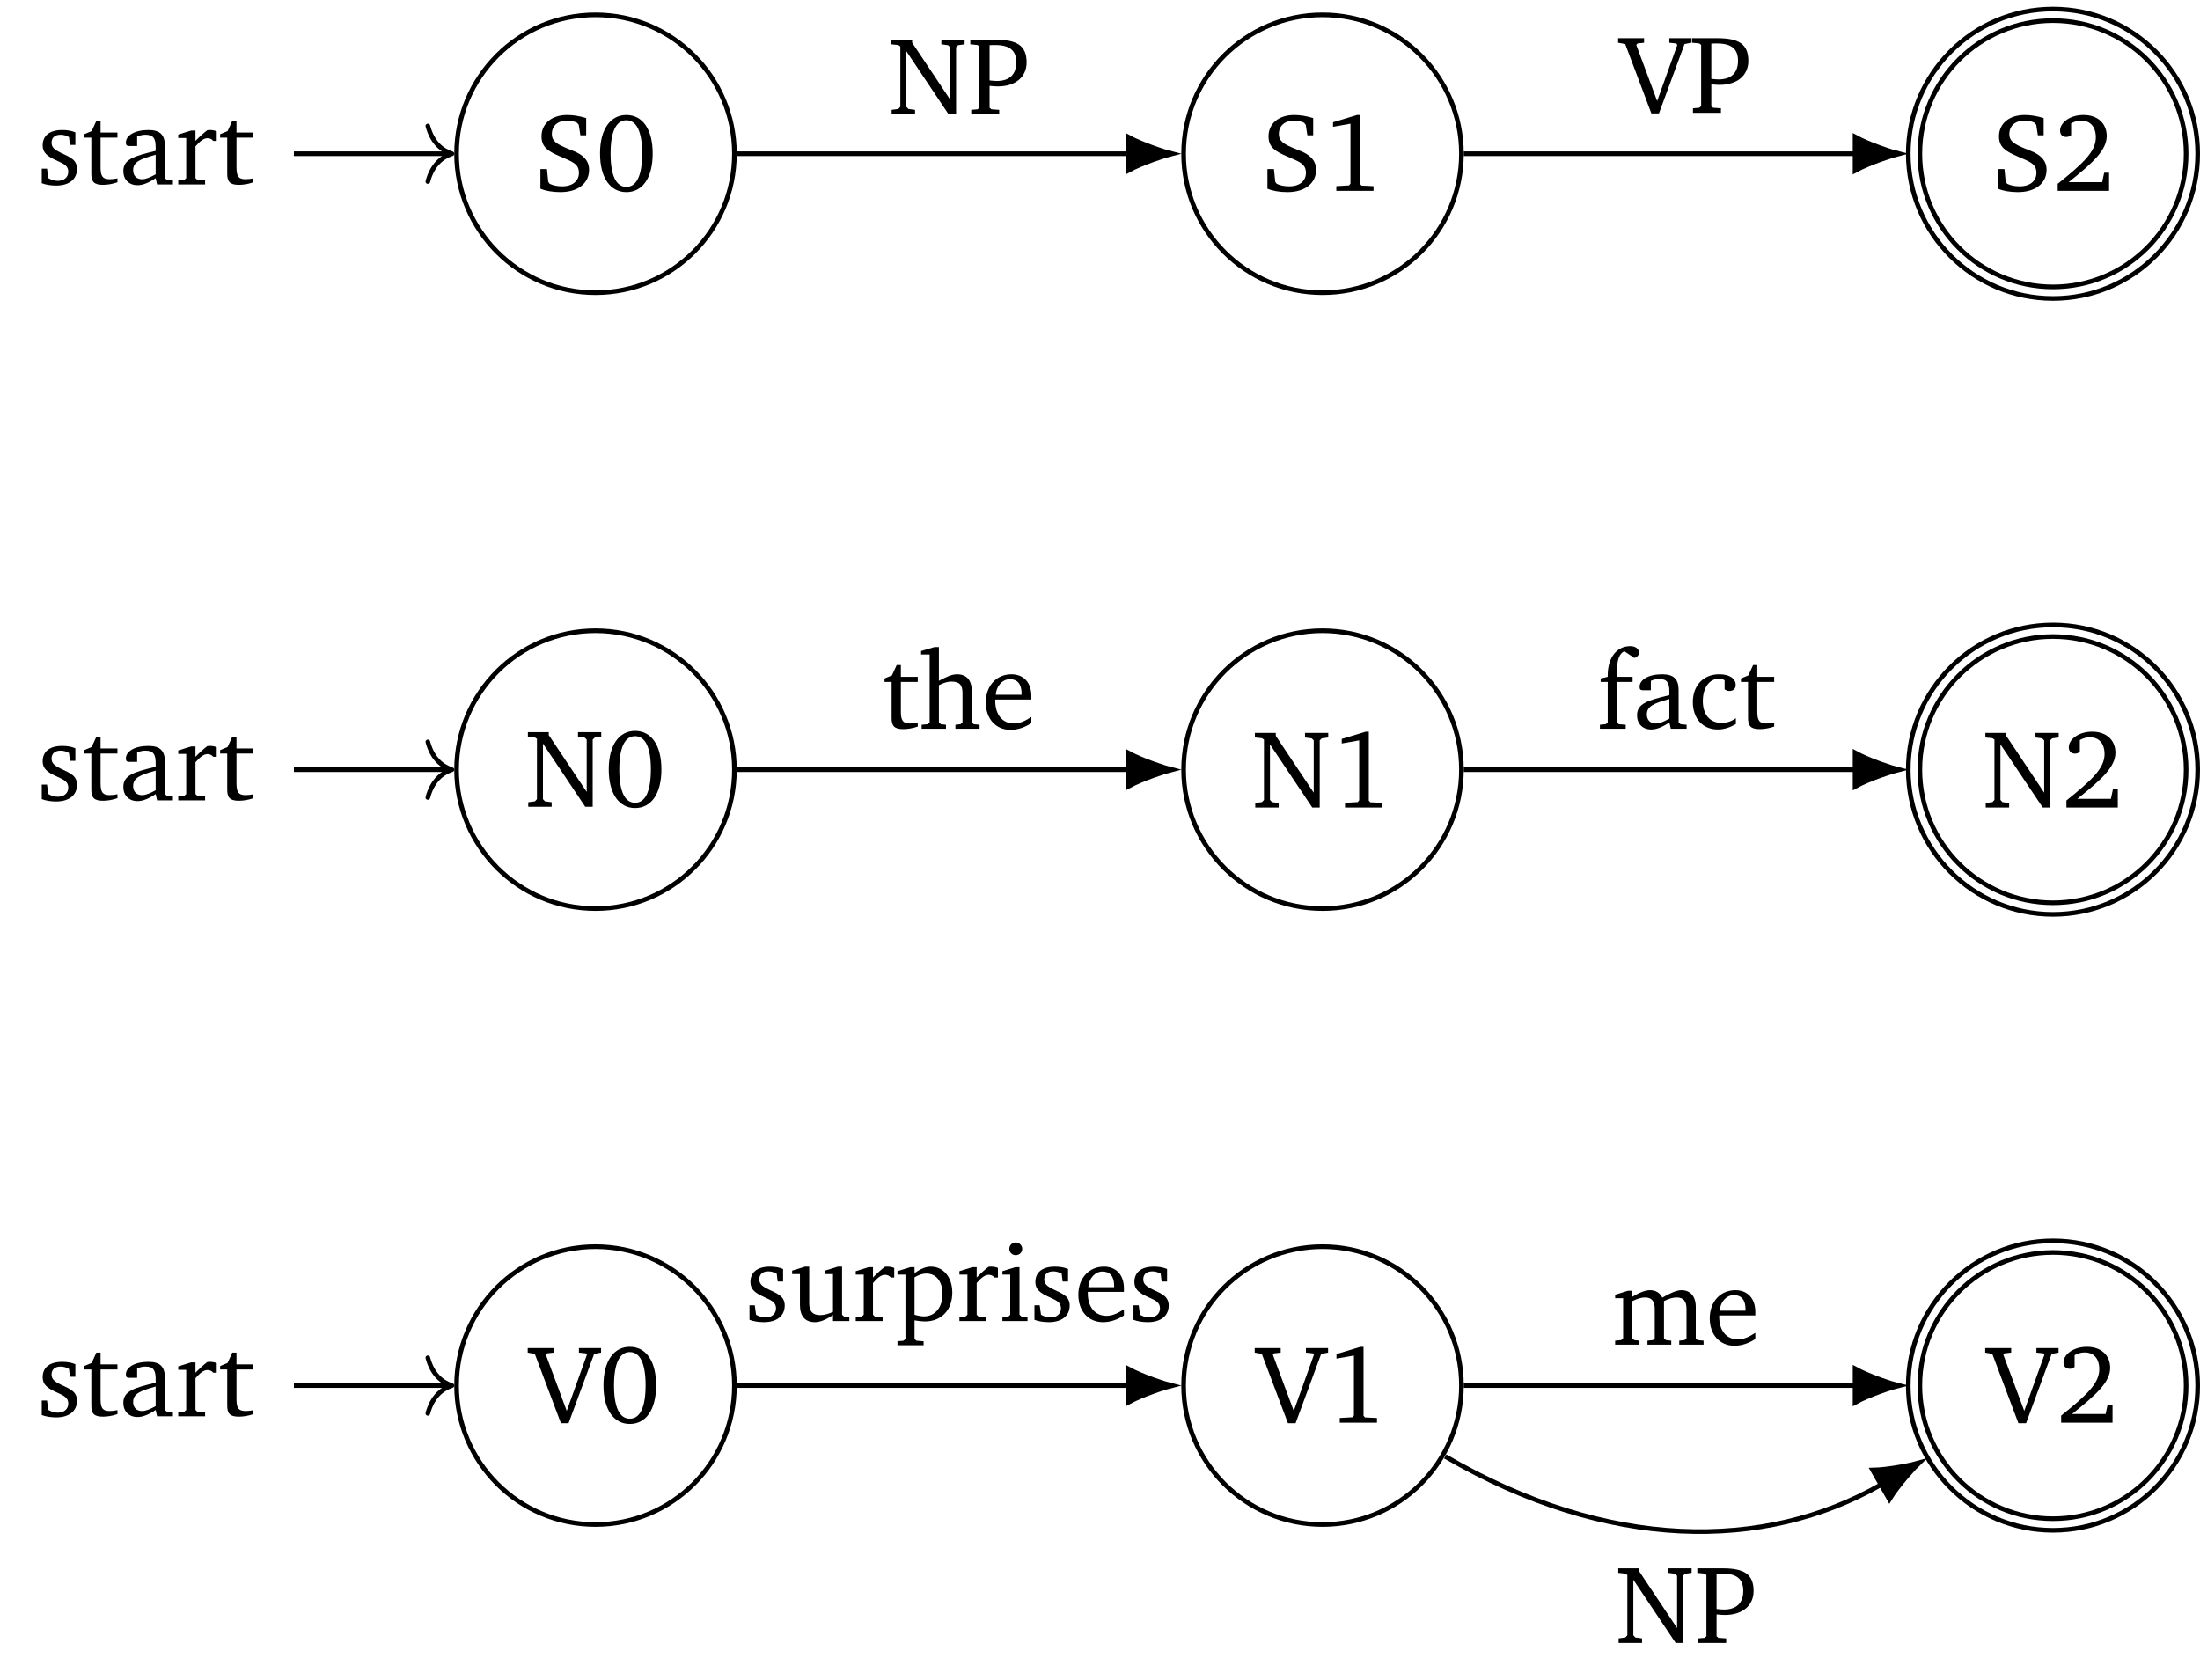
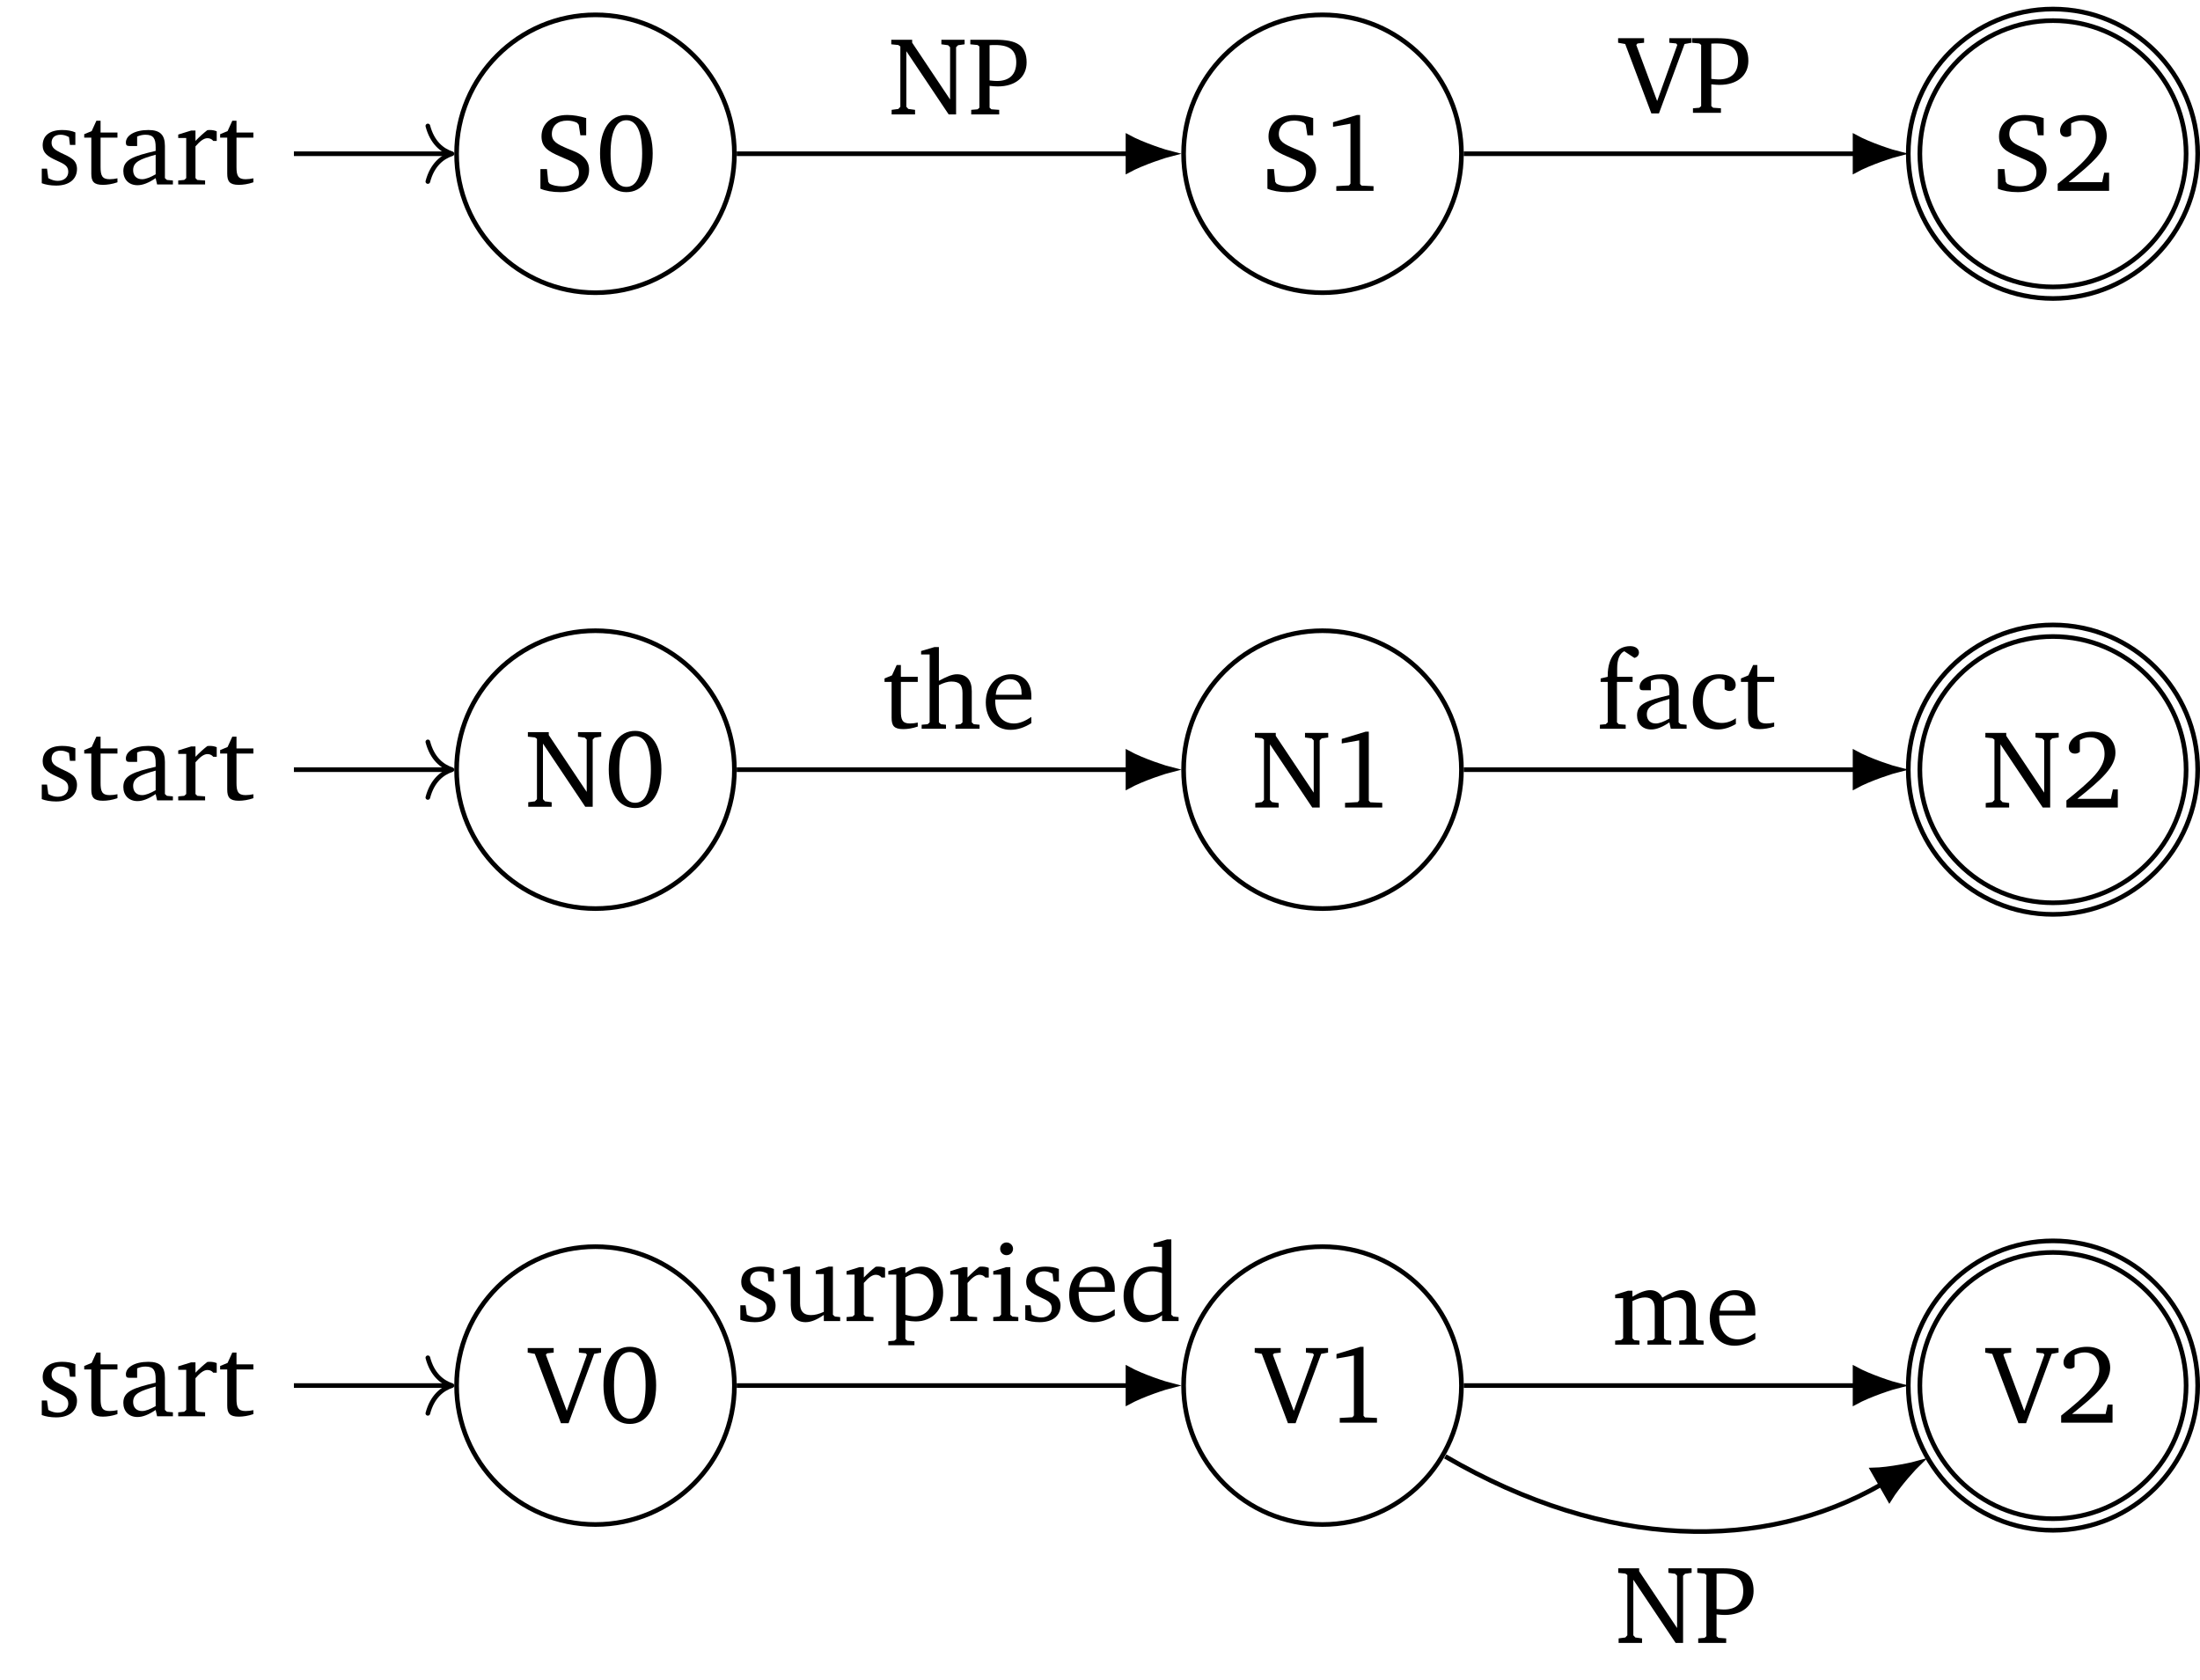
<svg xmlns="http://www.w3.org/2000/svg" xmlns:xlink="http://www.w3.org/1999/xlink" width="378.66pt" height="289.14pt" viewBox="0 0 189.33 144.57" version="1.1">
  <defs>
    <g>
      <symbol overflow="visible" id="glyph0-0">
        <path style="stroke:none;" d="" />
      </symbol>
      <symbol overflow="visible" id="glyph0-1">
        <path style="stroke:none;" d="M 0.578 -0.188 C 1.016 0 1.609 0.109 2.297 0.109 C 3.828 0.109 4.766 -0.672 4.766 -1.812 C 4.766 -2.234 4.625 -2.578 4.344 -2.859 C 3.906 -3.297 3.391 -3.438 2.906 -3.641 C 2.031 -4.016 1.562 -4.25 1.562 -4.891 C 1.562 -5.594 2.062 -6.047 2.875 -6.047 C 3.203 -6.047 3.484 -5.984 3.734 -5.859 L 3.875 -5.688 L 4.016 -4.781 L 4.516 -4.781 L 4.516 -6.266 C 3.953 -6.438 3.406 -6.531 2.891 -6.531 C 1.531 -6.531 0.672 -5.781 0.672 -4.688 C 0.672 -3.766 1.234 -3.406 2.297 -2.953 C 3.344 -2.5 3.891 -2.328 3.891 -1.547 C 3.891 -0.875 3.375 -0.391 2.453 -0.391 C 2.016 -0.391 1.656 -0.469 1.375 -0.609 L 1.25 -0.781 L 1.141 -1.875 L 0.578 -1.875 Z M 0.578 -0.188 " />
      </symbol>
      <symbol overflow="visible" id="glyph0-2">
        <path style="stroke:none;" d="M 2.656 -6.531 C 1.297 -6.531 0.391 -5.328 0.391 -3.219 C 0.391 -1.094 1.297 0.109 2.656 0.109 C 4.031 0.109 4.922 -1.094 4.922 -3.219 C 4.922 -5.328 4.031 -6.531 2.656 -6.531 Z M 2.656 -6.078 C 3.531 -6.078 4.016 -5.109 4.016 -3.219 C 4.016 -1.312 3.531 -0.344 2.656 -0.344 C 1.781 -0.344 1.297 -1.312 1.297 -3.203 C 1.297 -5.109 1.781 -6.078 2.656 -6.078 Z M 2.656 -6.078 " />
      </symbol>
      <symbol overflow="visible" id="glyph0-3">
        <path style="stroke:none;" d="M 3.297 -4.484 C 2.969 -4.625 2.594 -4.688 2.172 -4.688 C 1.078 -4.688 0.484 -4.203 0.484 -3.359 C 0.484 -2.719 0.906 -2.406 1.719 -2.047 C 2.344 -1.766 2.688 -1.594 2.688 -1.094 C 2.688 -0.641 2.344 -0.312 1.781 -0.312 C 1.516 -0.312 1.25 -0.391 0.969 -0.547 L 0.859 -1.359 L 0.406 -1.359 L 0.406 -0.109 C 0.734 0.016 1.156 0.094 1.641 0.094 C 2.766 0.094 3.438 -0.453 3.438 -1.344 C 3.438 -1.703 3.297 -1.984 3.062 -2.172 C 2.75 -2.422 2.391 -2.562 2.062 -2.719 C 1.516 -2.984 1.25 -3.188 1.25 -3.594 C 1.25 -4.031 1.531 -4.281 2.031 -4.281 C 2.266 -4.281 2.5 -4.219 2.75 -4.078 L 2.828 -3.406 L 3.297 -3.406 Z M 3.297 -4.484 " />
      </symbol>
      <symbol overflow="visible" id="glyph0-4">
        <path style="stroke:none;" d="M 0.844 -4.031 L 0.844 -0.938 C 0.844 -0.266 1.047 0.031 1.844 0.031 C 2.203 0.031 2.641 -0.031 3.094 -0.188 L 3.094 -0.531 C 2.875 -0.484 2.656 -0.453 2.422 -0.453 C 1.766 -0.453 1.641 -0.781 1.641 -1.5 L 1.641 -4.031 L 3.094 -4.031 L 3.094 -4.469 L 1.641 -4.469 L 1.641 -5.484 L 1.281 -5.484 L 0.875 -4.594 L 0.234 -4.328 L 0.234 -4.031 Z M 0.844 -4.031 " />
      </symbol>
      <symbol overflow="visible" id="glyph0-5">
        <path style="stroke:none;" d="M 3.188 -0.547 L 3.312 0 L 4.672 0 L 4.672 -0.344 L 4.156 -0.391 L 3.984 -0.547 L 3.984 -3.312 C 3.984 -4.281 3.562 -4.688 2.562 -4.688 C 1.359 -4.688 0.625 -4.203 0.625 -3.609 C 0.625 -3.391 0.703 -3.312 0.922 -3.312 L 1.594 -3.312 L 1.594 -4.125 C 1.844 -4.234 2.078 -4.281 2.312 -4.281 C 3 -4.281 3.188 -3.953 3.188 -3.203 L 3.188 -2.891 C 1.281 -2.438 0.406 -2.156 0.406 -1.156 C 0.406 -0.438 0.875 0.062 1.625 0.062 C 2.078 0.062 2.594 -0.141 3.188 -0.547 Z M 3.188 -0.875 C 2.719 -0.609 2.328 -0.453 2.016 -0.453 C 1.531 -0.453 1.25 -0.766 1.25 -1.234 C 1.25 -1.938 1.844 -2.188 3.188 -2.562 Z M 3.188 -0.875 " />
      </symbol>
      <symbol overflow="visible" id="glyph0-6">
        <path style="stroke:none;" d="M 0.281 0 L 2.594 0 L 2.594 -0.344 L 1.922 -0.391 L 1.766 -0.547 L 1.766 -3.281 C 2.156 -3.734 2.484 -3.984 2.797 -3.984 C 3 -3.984 3.172 -3.906 3.297 -3.75 L 3.594 -3.75 L 3.594 -4.578 C 3.391 -4.656 3.219 -4.688 3.016 -4.688 C 2.938 -4.688 2.859 -4.688 2.781 -4.672 C 2.438 -4.406 2.094 -4.094 1.766 -3.75 L 1.766 -4.641 L 1.391 -4.641 L 0.281 -4.297 L 0.281 -4 L 0.969 -4 L 0.969 -0.547 L 0.797 -0.391 L 0.281 -0.344 Z M 0.281 0 " />
      </symbol>
      <symbol overflow="visible" id="glyph0-7">
        <path style="stroke:none;" d="M 0.281 0 L 2.297 0 L 2.297 -0.391 L 1.719 -0.469 L 1.547 -0.656 L 1.547 -5.438 L 5.188 0 L 5.828 0 L 5.828 -5.781 L 6 -5.953 L 6.562 -6.031 L 6.562 -6.422 L 4.562 -6.422 L 4.562 -6.031 L 5.141 -5.953 L 5.312 -5.781 L 5.312 -1.281 L 2.047 -6.172 L 2.047 -6.422 L 0.25 -6.422 L 0.25 -6.031 L 0.859 -5.969 L 1.031 -5.844 L 1.031 -0.656 L 0.859 -0.469 L 0.281 -0.391 Z M 0.281 0 " />
      </symbol>
      <symbol overflow="visible" id="glyph0-8">
        <path style="stroke:none;" d="M -0.219 -6.422 L -0.219 -6.031 L 0.391 -5.922 L 2.641 0.047 L 3.297 0.047 L 5.5 -5.922 L 6.094 -6.031 L 6.094 -6.422 L 4.188 -6.422 L 4.188 -6.031 L 4.781 -5.969 L 4.875 -5.844 L 3.141 -1.016 L 1.344 -5.844 L 1.453 -5.969 L 2.016 -6.031 L 2.016 -6.422 Z M -0.219 -6.422 " />
      </symbol>
      <symbol overflow="visible" id="glyph0-9">
        <path style="stroke:none;" d="M 2.969 -6.531 L 0.906 -5.906 L 0.906 -5.516 L 2.406 -5.781 L 2.406 -0.625 L 2.281 -0.469 L 1.188 -0.406 L 1.188 0 L 4.391 0 L 4.391 -0.406 L 3.359 -0.453 L 3.234 -0.594 L 3.234 -6.531 Z M 2.969 -6.531 " />
      </symbol>
      <symbol overflow="visible" id="glyph0-10">
        <path style="stroke:none;" d="M 1.344 -0.75 C 3.469 -2.438 4.625 -3.516 4.625 -4.719 C 4.625 -5.797 3.859 -6.531 2.625 -6.531 C 1.438 -6.531 0.609 -5.859 0.609 -5.188 C 0.609 -4.859 0.797 -4.641 1.141 -4.641 C 1.297 -4.641 1.438 -4.688 1.562 -4.797 L 1.562 -5.812 C 1.859 -5.969 2.125 -6.047 2.422 -6.047 C 3.219 -6.047 3.688 -5.516 3.688 -4.594 C 3.688 -3.344 2.5 -2.297 0.406 -0.609 L 0.406 0 L 4.828 0 L 4.828 -1.562 L 4.406 -1.562 L 4.234 -0.75 Z M 1.344 -0.75 " />
      </symbol>
      <symbol overflow="visible" id="glyph0-11">
        <path style="stroke:none;" d="M 0.312 0 L 2.719 0 L 2.719 -0.391 L 2.047 -0.438 L 1.891 -0.578 L 1.891 -2.453 C 2.188 -2.422 2.422 -2.406 2.594 -2.406 C 4.141 -2.406 5.078 -3.234 5.078 -4.469 C 5.078 -5.922 4.25 -6.422 2.422 -6.422 L 0.234 -6.422 L 0.234 -6.031 L 0.859 -5.969 L 1.016 -5.844 L 1.016 -0.578 L 0.859 -0.438 L 0.312 -0.391 Z M 1.891 -2.922 L 1.891 -5.953 C 2.062 -5.969 2.234 -5.969 2.375 -5.969 C 3.609 -5.969 4.188 -5.516 4.188 -4.484 C 4.188 -3.438 3.609 -2.875 2.516 -2.875 C 2.375 -2.875 2.156 -2.891 1.891 -2.922 Z M 1.891 -2.922 " />
      </symbol>
      <symbol overflow="visible" id="glyph0-12">
        <path style="stroke:none;" d="M 1.344 -7.031 L 0.188 -6.688 L 0.188 -6.391 L 0.922 -6.391 L 0.922 -0.547 L 0.75 -0.391 L 0.234 -0.344 L 0.234 0 L 2.328 0 L 2.328 -0.344 L 1.891 -0.391 L 1.719 -0.547 L 1.719 -3.75 C 2.125 -3.953 2.484 -4.062 2.781 -4.062 C 3.484 -4.062 3.75 -3.781 3.75 -3.078 L 3.75 -0.547 L 3.578 -0.391 L 3.141 -0.344 L 3.141 0 L 5.219 0 L 5.219 -0.344 L 4.719 -0.391 L 4.547 -0.547 L 4.547 -3.234 C 4.547 -4.203 4.094 -4.688 3.266 -4.688 C 2.844 -4.688 2.359 -4.469 1.719 -4.125 L 1.719 -7.031 Z M 1.344 -7.031 " />
      </symbol>
      <symbol overflow="visible" id="glyph0-13">
        <path style="stroke:none;" d="M 4.281 -1.016 C 3.734 -0.656 3.266 -0.453 2.781 -0.453 C 1.812 -0.453 1.172 -1.188 1.172 -2.406 C 1.172 -2.438 1.172 -2.484 1.172 -2.516 L 4.281 -2.516 C 4.281 -2.625 4.281 -2.719 4.281 -2.812 C 4.281 -3.984 3.609 -4.688 2.562 -4.688 C 1.281 -4.688 0.359 -3.703 0.359 -2.266 C 0.359 -0.859 1.219 0.094 2.484 0.094 C 3.094 0.094 3.703 -0.109 4.281 -0.484 Z M 3.438 -2.922 L 1.219 -2.922 C 1.281 -3.734 1.828 -4.266 2.438 -4.266 C 3.078 -4.266 3.438 -3.844 3.438 -3.062 C 3.438 -3.016 3.438 -2.969 3.438 -2.922 Z M 3.438 -2.922 " />
      </symbol>
      <symbol overflow="visible" id="glyph0-14">
        <path style="stroke:none;" d="M 0.281 0 L 2.5 0 L 2.5 -0.344 L 1.906 -0.391 L 1.75 -0.547 L 1.75 -4.031 L 3.094 -4.031 L 3.094 -4.469 L 1.766 -4.469 L 1.766 -5.172 C 1.766 -5.969 1.969 -6.469 2.375 -6.672 L 3.25 -6.094 C 3.5 -6.156 3.641 -6.344 3.641 -6.562 C 3.641 -6.875 3.344 -7.109 2.891 -7.109 C 1.766 -7.109 0.953 -6.172 0.953 -4.578 C 0.953 -4.547 0.953 -4.516 0.953 -4.469 L 0.344 -4.328 L 0.344 -4.031 L 0.953 -4.031 L 0.953 -0.547 L 0.781 -0.391 L 0.281 -0.344 Z M 0.281 0 " />
      </symbol>
      <symbol overflow="visible" id="glyph0-15">
        <path style="stroke:none;" d="M 4.062 -0.406 L 4.062 -0.906 C 3.656 -0.625 3.266 -0.5 2.844 -0.5 C 1.859 -0.5 1.219 -1.188 1.219 -2.375 C 1.219 -3.578 1.812 -4.312 2.625 -4.312 C 2.797 -4.312 2.938 -4.266 3.094 -4.172 L 3.094 -3.391 C 3.234 -3.297 3.375 -3.25 3.516 -3.25 C 3.844 -3.25 4.047 -3.453 4.047 -3.766 C 4.047 -4.312 3.531 -4.688 2.625 -4.688 C 1.281 -4.688 0.359 -3.734 0.359 -2.297 C 0.359 -0.891 1.203 0.062 2.5 0.062 C 3.016 0.062 3.531 -0.094 4.062 -0.406 Z M 4.062 -0.406 " />
      </symbol>
      <symbol overflow="visible" id="glyph0-16">
        <path style="stroke:none;" d="M 1.359 -4.688 L 0.25 -4.344 L 0.25 -4.047 L 0.922 -4.047 L 0.922 -1.375 C 0.922 -0.406 1.391 0.094 2.203 0.094 C 2.672 0.094 3.188 -0.125 3.766 -0.531 L 3.766 0 L 5.172 0 L 5.172 -0.344 L 4.719 -0.391 L 4.547 -0.547 L 4.547 -4.688 L 4.188 -4.688 L 3.078 -4.344 L 3.078 -4.047 L 3.766 -4.047 L 3.766 -0.797 C 3.359 -0.609 3 -0.516 2.656 -0.516 C 2.016 -0.516 1.719 -0.844 1.719 -1.531 L 1.719 -4.688 Z M 1.359 -4.688 " />
      </symbol>
      <symbol overflow="visible" id="glyph0-17">
        <path style="stroke:none;" d="M 0.219 2.078 L 2.469 2.078 L 2.469 1.734 L 1.859 1.688 L 1.688 1.547 L 1.688 -0.062 C 2.047 0 2.344 0.031 2.578 0.031 C 4 0.031 4.938 -0.953 4.938 -2.453 C 4.938 -3.797 4.156 -4.688 3.094 -4.688 C 2.656 -4.688 2.203 -4.5 1.688 -4.125 L 1.688 -4.641 L 1.328 -4.641 L 0.219 -4.297 L 0.219 -4 L 0.906 -4 L 0.906 1.547 L 0.734 1.688 L 0.219 1.734 Z M 1.688 -0.547 L 1.688 -3.766 C 2.062 -3.984 2.375 -4.094 2.703 -4.094 C 3.531 -4.094 4.094 -3.438 4.094 -2.328 C 4.094 -1.156 3.438 -0.406 2.5 -0.406 C 2.281 -0.406 2.016 -0.453 1.688 -0.547 Z M 1.688 -0.547 " />
      </symbol>
      <symbol overflow="visible" id="glyph0-18">
        <path style="stroke:none;" d="M 1.469 -6.766 C 1.172 -6.766 0.922 -6.531 0.922 -6.219 C 0.922 -5.906 1.172 -5.672 1.469 -5.672 C 1.781 -5.672 2.031 -5.906 2.031 -6.219 C 2.031 -6.516 1.781 -6.766 1.469 -6.766 Z M 1.438 -4.641 L 0.328 -4.297 L 0.328 -4 L 1 -4 L 1 -0.547 L 0.844 -0.391 L 0.328 -0.344 L 0.328 0 L 2.484 0 L 2.484 -0.344 L 1.969 -0.391 L 1.797 -0.547 L 1.797 -4.641 Z M 1.438 -4.641 " />
      </symbol>
      <symbol overflow="visible" id="glyph0-19">
+         <path style="stroke:none;" d="M 3.656 -6.391 L 3.656 -4.594 C 3.359 -4.672 3.078 -4.703 2.812 -4.703 C 1.359 -4.703 0.344 -3.688 0.344 -2.156 C 0.344 -0.812 1.141 0.094 2.188 0.094 C 2.719 0.094 3.172 -0.109 3.656 -0.5 L 3.656 0 L 5.078 0 L 5.078 -0.344 L 4.625 -0.391 L 4.453 -0.547 L 4.453 -7.031 L 4.094 -7.031 L 2.922 -6.688 L 2.922 -6.391 Z M 3.656 -0.844 C 3.312 -0.625 2.969 -0.516 2.625 -0.516 C 1.766 -0.516 1.188 -1.188 1.188 -2.312 C 1.188 -3.516 1.859 -4.281 2.828 -4.281 C 3.047 -4.281 3.344 -4.234 3.656 -4.125 Z M 3.656 -0.844 " />
+       </symbol>
+       <symbol overflow="visible" id="glyph0-20">
        <path style="stroke:none;" d="M 4.344 -4.047 C 4.125 -4.469 3.766 -4.688 3.297 -4.688 C 2.891 -4.688 2.391 -4.5 1.766 -4.125 L 1.766 -4.641 L 1.391 -4.641 L 0.281 -4.297 L 0.281 -4 L 0.969 -4 L 0.969 -0.547 L 0.797 -0.391 L 0.281 -0.344 L 0.281 0 L 2.375 0 L 2.375 -0.344 L 1.922 -0.391 L 1.766 -0.547 L 1.766 -3.75 C 2.188 -3.953 2.531 -4.062 2.844 -4.062 C 3.422 -4.062 3.688 -3.75 3.688 -3.078 L 3.688 -0.547 L 3.531 -0.391 L 3.062 -0.344 L 3.062 0 L 5.109 0 L 5.109 -0.344 L 4.656 -0.391 L 4.484 -0.547 L 4.484 -3.75 C 4.891 -3.953 5.266 -4.062 5.562 -4.062 C 6.156 -4.062 6.422 -3.75 6.422 -3.078 L 6.422 -0.547 L 6.25 -0.391 L 5.797 -0.344 L 5.797 0 L 7.891 0 L 7.891 -0.344 L 7.375 -0.391 L 7.219 -0.547 L 7.219 -3.234 C 7.219 -4.188 6.734 -4.688 5.984 -4.688 C 5.609 -4.688 5.062 -4.469 4.344 -4.047 Z M 4.344 -4.047 " />
      </symbol>
    </g>
    <clipPath id="clip1">
      <path d="M 144 0 L 189.328 0 L 189.328 45 L 144 45 Z M 144 0 " />
    </clipPath>
    <clipPath id="clip2">
      <path d="M 156 0 L 189.328 0 L 189.328 34 L 156 34 Z M 156 0 " />
    </clipPath>
    <clipPath id="clip3">
      <path d="M 144 34 L 189.328 34 L 189.328 98 L 144 98 Z M 144 34 " />
    </clipPath>
    <clipPath id="clip4">
      <path d="M 156 45 L 189.328 45 L 189.328 87 L 156 87 Z M 156 45 " />
    </clipPath>
    <clipPath id="clip5">
      <path d="M 144 87 L 189.328 87 L 189.328 144.57 L 144 144.57 Z M 144 87 " />
    </clipPath>
    <clipPath id="clip6">
      <path d="M 156 98 L 189.328 98 L 189.328 140 L 156 140 Z M 156 98 " />
    </clipPath>
  </defs>
  <g id="surface1">
    <path style="fill:none;stroke-width:0.399;stroke-linecap:butt;stroke-linejoin:miter;stroke:rgb(0%,0%,0%);stroke-opacity:1;stroke-miterlimit:10;" d="M 11.956 0.001 C 11.956 6.602 6.605 11.954 -0.001 11.954 C -6.602 11.954 -11.954 6.602 -11.954 0.001 C -11.954 -6.601 -6.602 -11.957 -0.001 -11.957 C 6.605 -11.957 11.956 -6.601 11.956 0.001 Z M 11.956 0.001 " transform="matrix(1,0,0,-1,51.247,13.231)" />
    <g style="fill:rgb(0%,0%,0%);fill-opacity:1;">
      <use xlink:href="#glyph0-1" x="45.93" y="16.426" />
      <use xlink:href="#glyph0-2" x="51.248" y="16.426" />
    </g>
    <path style="fill:none;stroke-width:0.399;stroke-linecap:butt;stroke-linejoin:miter;stroke:rgb(0%,0%,0%);stroke-opacity:1;stroke-miterlimit:10;" d="M -25.954 0.001 L -12.552 0.001 " transform="matrix(1,0,0,-1,51.247,13.231)" />
    <path style="fill:none;stroke-width:0.399;stroke-linecap:round;stroke-linejoin:round;stroke:rgb(0%,0%,0%);stroke-opacity:1;stroke-miterlimit:10;" d="M -2.073 2.391 C -1.694 0.958 -0.85 0.278 0.001 0.001 C -0.85 -0.281 -1.694 -0.957 -2.073 -2.39 " transform="matrix(1,0,0,-1,38.8931,13.231)" />
    <g style="fill:rgb(0%,0%,0%);fill-opacity:1;">
      <use xlink:href="#glyph0-3" x="3.188" y="15.876" />
      <use xlink:href="#glyph0-4" x="7.014" y="15.876" />
      <use xlink:href="#glyph0-5" x="10.208" y="15.876" />
      <use xlink:href="#glyph0-6" x="15.057" y="15.876" />
      <use xlink:href="#glyph0-4" x="18.711" y="15.876" />
    </g>
    <path style="fill:none;stroke-width:0.399;stroke-linecap:butt;stroke-linejoin:miter;stroke:rgb(0%,0%,0%);stroke-opacity:1;stroke-miterlimit:10;" d="M 11.956 -53.003 C 11.956 -46.398 6.605 -41.046 -0.001 -41.046 C -6.602 -41.046 -11.954 -46.398 -11.954 -53.003 C -11.954 -59.605 -6.602 -64.957 -0.001 -64.957 C 6.605 -64.957 11.956 -59.605 11.956 -53.003 Z M 11.956 -53.003 " transform="matrix(1,0,0,-1,51.247,13.231)" />
    <g style="fill:rgb(0%,0%,0%);fill-opacity:1;">
      <use xlink:href="#glyph0-7" x="45.179" y="69.427" />
      <use xlink:href="#glyph0-2" x="51.998" y="69.427" />
    </g>
    <path style="fill:none;stroke-width:0.399;stroke-linecap:butt;stroke-linejoin:miter;stroke:rgb(0%,0%,0%);stroke-opacity:1;stroke-miterlimit:10;" d="M -25.954 -53.003 L -12.552 -53.003 " transform="matrix(1,0,0,-1,51.247,13.231)" />
    <path style="fill:none;stroke-width:0.399;stroke-linecap:round;stroke-linejoin:round;stroke:rgb(0%,0%,0%);stroke-opacity:1;stroke-miterlimit:10;" d="M -2.073 2.39 C -1.694 0.956 -0.85 0.28 0.001 -0.001 C -0.85 -0.278 -1.694 -0.958 -2.073 -2.392 " transform="matrix(1,0,0,-1,38.8931,66.23327)" />
    <g style="fill:rgb(0%,0%,0%);fill-opacity:1;">
      <use xlink:href="#glyph0-3" x="3.188" y="68.877" />
      <use xlink:href="#glyph0-4" x="7.014" y="68.877" />
      <use xlink:href="#glyph0-5" x="10.208" y="68.877" />
      <use xlink:href="#glyph0-6" x="15.057" y="68.877" />
      <use xlink:href="#glyph0-4" x="18.711" y="68.877" />
    </g>
    <path style="fill:none;stroke-width:0.399;stroke-linecap:butt;stroke-linejoin:miter;stroke:rgb(0%,0%,0%);stroke-opacity:1;stroke-miterlimit:10;" d="M 11.956 -106.003 C 11.956 -99.402 6.605 -94.05 -0.001 -94.05 C -6.602 -94.05 -11.954 -99.402 -11.954 -106.003 C -11.954 -112.609 -6.602 -117.96 -0.001 -117.96 C 6.605 -117.96 11.956 -112.609 11.956 -106.003 Z M 11.956 -106.003 " transform="matrix(1,0,0,-1,51.247,13.231)" />
    <g style="fill:rgb(0%,0%,0%);fill-opacity:1;">
      <use xlink:href="#glyph0-8" x="45.633" y="122.429" />
      <use xlink:href="#glyph0-2" x="51.544" y="122.429" />
    </g>
    <path style="fill:none;stroke-width:0.399;stroke-linecap:butt;stroke-linejoin:miter;stroke:rgb(0%,0%,0%);stroke-opacity:1;stroke-miterlimit:10;" d="M -25.954 -106.003 L -12.552 -106.003 " transform="matrix(1,0,0,-1,51.247,13.231)" />
    <path style="fill:none;stroke-width:0.399;stroke-linecap:round;stroke-linejoin:round;stroke:rgb(0%,0%,0%);stroke-opacity:1;stroke-miterlimit:10;" d="M -2.073 2.392 C -1.694 0.958 -0.85 0.279 0.001 0.001 C -0.85 -0.28 -1.694 -0.956 -2.073 -2.389 " transform="matrix(1,0,0,-1,38.8931,119.2356)" />
    <g style="fill:rgb(0%,0%,0%);fill-opacity:1;">
      <use xlink:href="#glyph0-3" x="3.188" y="121.879" />
      <use xlink:href="#glyph0-4" x="7.014" y="121.879" />
      <use xlink:href="#glyph0-5" x="10.208" y="121.879" />
      <use xlink:href="#glyph0-6" x="15.057" y="121.879" />
      <use xlink:href="#glyph0-4" x="18.711" y="121.879" />
    </g>
    <path style="fill:none;stroke-width:0.399;stroke-linecap:butt;stroke-linejoin:miter;stroke:rgb(0%,0%,0%);stroke-opacity:1;stroke-miterlimit:10;" d="M 74.523 0.001 C 74.523 6.602 69.171 11.954 62.566 11.954 C 55.964 11.954 50.612 6.602 50.612 0.001 C 50.612 -6.601 55.964 -11.957 62.566 -11.957 C 69.171 -11.957 74.523 -6.601 74.523 0.001 Z M 74.523 0.001 " transform="matrix(1,0,0,-1,51.247,13.231)" />
    <g style="fill:rgb(0%,0%,0%);fill-opacity:1;">
      <use xlink:href="#glyph0-1" x="108.495" y="16.426" />
      <use xlink:href="#glyph0-9" x="113.813" y="16.426" />
    </g>
    <g clip-path="url(#clip1)" clip-rule="nonzero">
      <path style="fill:none;stroke-width:1.395;stroke-linecap:butt;stroke-linejoin:miter;stroke:rgb(0%,0%,0%);stroke-opacity:1;stroke-miterlimit:10;" d="M 137.386 0.001 C 137.386 6.602 132.034 11.954 125.433 11.954 C 118.831 11.954 113.476 6.602 113.476 0.001 C 113.476 -6.601 118.831 -11.957 125.433 -11.957 C 132.034 -11.957 137.386 -6.601 137.386 0.001 Z M 137.386 0.001 " transform="matrix(1,0,0,-1,51.247,13.231)" />
    </g>
    <g clip-path="url(#clip2)" clip-rule="nonzero">
      <path style="fill:none;stroke-width:0.598;stroke-linecap:butt;stroke-linejoin:miter;stroke:rgb(100%,100%,100%);stroke-opacity:1;stroke-miterlimit:10;" d="M 137.386 0.001 C 137.386 6.602 132.034 11.954 125.433 11.954 C 118.831 11.954 113.476 6.602 113.476 0.001 C 113.476 -6.601 118.831 -11.957 125.433 -11.957 C 132.034 -11.957 137.386 -6.601 137.386 0.001 Z M 137.386 0.001 " transform="matrix(1,0,0,-1,51.247,13.231)" />
    </g>
    <g style="fill:rgb(0%,0%,0%);fill-opacity:1;">
      <use xlink:href="#glyph0-1" x="171.36" y="16.426" />
      <use xlink:href="#glyph0-10" x="176.678" y="16.426" />
    </g>
    <path style="fill:none;stroke-width:0.399;stroke-linecap:butt;stroke-linejoin:miter;stroke:rgb(0%,0%,0%);stroke-opacity:1;stroke-miterlimit:10;" d="M 74.523 -53.003 C 74.523 -46.398 69.171 -41.046 62.566 -41.046 C 55.964 -41.046 50.612 -46.398 50.612 -53.003 C 50.612 -59.605 55.964 -64.957 62.566 -64.957 C 69.171 -64.957 74.523 -59.605 74.523 -53.003 Z M 74.523 -53.003 " transform="matrix(1,0,0,-1,51.247,13.231)" />
    <g style="fill:rgb(0%,0%,0%);fill-opacity:1;">
      <use xlink:href="#glyph0-7" x="107.745" y="69.494" />
      <use xlink:href="#glyph0-9" x="114.564" y="69.494" />
    </g>
    <g clip-path="url(#clip3)" clip-rule="nonzero">
      <path style="fill:none;stroke-width:1.395;stroke-linecap:butt;stroke-linejoin:miter;stroke:rgb(0%,0%,0%);stroke-opacity:1;stroke-miterlimit:10;" d="M 137.386 -53.003 C 137.386 -46.398 132.034 -41.046 125.433 -41.046 C 118.831 -41.046 113.476 -46.398 113.476 -53.003 C 113.476 -59.605 118.831 -64.957 125.433 -64.957 C 132.034 -64.957 137.386 -59.605 137.386 -53.003 Z M 137.386 -53.003 " transform="matrix(1,0,0,-1,51.247,13.231)" />
    </g>
    <g clip-path="url(#clip4)" clip-rule="nonzero">
      <path style="fill:none;stroke-width:0.598;stroke-linecap:butt;stroke-linejoin:miter;stroke:rgb(100%,100%,100%);stroke-opacity:1;stroke-miterlimit:10;" d="M 137.386 -53.003 C 137.386 -46.398 132.034 -41.046 125.433 -41.046 C 118.831 -41.046 113.476 -46.398 113.476 -53.003 C 113.476 -59.605 118.831 -64.957 125.433 -64.957 C 132.034 -64.957 137.386 -59.605 137.386 -53.003 Z M 137.386 -53.003 " transform="matrix(1,0,0,-1,51.247,13.231)" />
    </g>
    <g style="fill:rgb(0%,0%,0%);fill-opacity:1;">
      <use xlink:href="#glyph0-7" x="170.609" y="69.494" />
      <use xlink:href="#glyph0-10" x="177.428" y="69.494" />
    </g>
    <path style="fill:none;stroke-width:0.399;stroke-linecap:butt;stroke-linejoin:miter;stroke:rgb(0%,0%,0%);stroke-opacity:1;stroke-miterlimit:10;" d="M 74.523 -106.003 C 74.523 -99.402 69.171 -94.05 62.566 -94.05 C 55.964 -94.05 50.612 -99.402 50.612 -106.003 C 50.612 -112.609 55.964 -117.96 62.566 -117.96 C 69.171 -117.96 74.523 -112.609 74.523 -106.003 Z M 74.523 -106.003 " transform="matrix(1,0,0,-1,51.247,13.231)" />
    <g style="fill:rgb(0%,0%,0%);fill-opacity:1;">
      <use xlink:href="#glyph0-8" x="108.199" y="122.429" />
      <use xlink:href="#glyph0-9" x="114.11" y="122.429" />
    </g>
    <g clip-path="url(#clip5)" clip-rule="nonzero">
      <path style="fill:none;stroke-width:1.395;stroke-linecap:butt;stroke-linejoin:miter;stroke:rgb(0%,0%,0%);stroke-opacity:1;stroke-miterlimit:10;" d="M 137.386 -106.003 C 137.386 -99.402 132.034 -94.05 125.433 -94.05 C 118.831 -94.05 113.476 -99.402 113.476 -106.003 C 113.476 -112.609 118.831 -117.96 125.433 -117.96 C 132.034 -117.96 137.386 -112.609 137.386 -106.003 Z M 137.386 -106.003 " transform="matrix(1,0,0,-1,51.247,13.231)" />
    </g>
    <g clip-path="url(#clip6)" clip-rule="nonzero">
      <path style="fill:none;stroke-width:0.598;stroke-linecap:butt;stroke-linejoin:miter;stroke:rgb(100%,100%,100%);stroke-opacity:1;stroke-miterlimit:10;" d="M 137.386 -106.003 C 137.386 -99.402 132.034 -94.05 125.433 -94.05 C 118.831 -94.05 113.476 -99.402 113.476 -106.003 C 113.476 -112.609 118.831 -117.96 125.433 -117.96 C 132.034 -117.96 137.386 -112.609 137.386 -106.003 Z M 137.386 -106.003 " transform="matrix(1,0,0,-1,51.247,13.231)" />
    </g>
    <g style="fill:rgb(0%,0%,0%);fill-opacity:1;">
      <use xlink:href="#glyph0-8" x="171.064" y="122.429" />
      <use xlink:href="#glyph0-10" x="176.975" y="122.429" />
    </g>
    <path style="fill:none;stroke-width:0.399;stroke-linecap:butt;stroke-linejoin:miter;stroke:rgb(0%,0%,0%);stroke-opacity:1;stroke-miterlimit:10;" d="M 12.155 0.001 L 45.827 0.001 " transform="matrix(1,0,0,-1,51.247,13.231)" />
    <path style="fill-rule:nonzero;fill:rgb(0%,0%,0%);fill-opacity:1;stroke-width:0.399;stroke-linecap:butt;stroke-linejoin:miter;stroke:rgb(0%,0%,0%);stroke-opacity:1;stroke-miterlimit:10;" d="M 3.76 0.001 C 3.299 0.114 1.268 0.751 -0.002 1.446 L -0.002 -1.445 C 1.268 -0.753 3.299 -0.113 3.76 0.001 Z M 3.76 0.001 " transform="matrix(1,0,0,-1,97.07603,13.231)" />
    <g style="fill:rgb(0%,0%,0%);fill-opacity:1;">
      <use xlink:href="#glyph0-7" x="76.452" y="9.844" />
      <use xlink:href="#glyph0-11" x="83.271" y="9.844" />
    </g>
    <path style="fill:none;stroke-width:0.399;stroke-linecap:butt;stroke-linejoin:miter;stroke:rgb(0%,0%,0%);stroke-opacity:1;stroke-miterlimit:10;" d="M 74.722 0.001 L 108.398 0.001 " transform="matrix(1,0,0,-1,51.247,13.231)" />
    <path style="fill-rule:nonzero;fill:rgb(0%,0%,0%);fill-opacity:1;stroke-width:0.399;stroke-linecap:butt;stroke-linejoin:miter;stroke:rgb(0%,0%,0%);stroke-opacity:1;stroke-miterlimit:10;" d="M 3.76 0.001 C 3.299 0.114 1.268 0.751 0.002 1.446 L 0.002 -1.445 C 1.268 -0.753 3.299 -0.113 3.76 0.001 Z M 3.76 0.001 " transform="matrix(1,0,0,-1,159.6426,13.231)" />
    <g style="fill:rgb(0%,0%,0%);fill-opacity:1;">
      <use xlink:href="#glyph0-8" x="139.472" y="9.71" />
      <use xlink:href="#glyph0-11" x="145.383" y="9.71" />
    </g>
    <path style="fill:none;stroke-width:0.399;stroke-linecap:butt;stroke-linejoin:miter;stroke:rgb(0%,0%,0%);stroke-opacity:1;stroke-miterlimit:10;" d="M 12.155 -53.003 L 45.827 -53.003 " transform="matrix(1,0,0,-1,51.247,13.231)" />
    <path style="fill-rule:nonzero;fill:rgb(0%,0%,0%);fill-opacity:1;stroke-width:0.399;stroke-linecap:butt;stroke-linejoin:miter;stroke:rgb(0%,0%,0%);stroke-opacity:1;stroke-miterlimit:10;" d="M 3.76 -0.001 C 3.299 0.112 1.268 0.753 -0.002 1.448 L -0.002 -1.446 C 1.268 -0.751 3.299 -0.114 3.76 -0.001 Z M 3.76 -0.001 " transform="matrix(1,0,0,-1,97.07603,66.23327)" />
    <g style="fill:rgb(0%,0%,0%);fill-opacity:1;">
      <use xlink:href="#glyph0-4" x="75.888" y="62.712" />
      <use xlink:href="#glyph0-12" x="79.082" y="62.712" />
      <use xlink:href="#glyph0-13" x="84.477" y="62.712" />
    </g>
    <path style="fill:none;stroke-width:0.399;stroke-linecap:butt;stroke-linejoin:miter;stroke:rgb(0%,0%,0%);stroke-opacity:1;stroke-miterlimit:10;" d="M 74.722 -53.003 L 108.398 -53.003 " transform="matrix(1,0,0,-1,51.247,13.231)" />
    <path style="fill-rule:nonzero;fill:rgb(0%,0%,0%);fill-opacity:1;stroke-width:0.399;stroke-linecap:butt;stroke-linejoin:miter;stroke:rgb(0%,0%,0%);stroke-opacity:1;stroke-miterlimit:10;" d="M 3.76 -0.001 C 3.299 0.112 1.268 0.753 0.002 1.448 L 0.002 -1.446 C 1.268 -0.751 3.299 -0.114 3.76 -0.001 Z M 3.76 -0.001 " transform="matrix(1,0,0,-1,159.6426,66.23327)" />
    <g style="fill:rgb(0%,0%,0%);fill-opacity:1;">
      <use xlink:href="#glyph0-14" x="137.406" y="62.712" />
      <use xlink:href="#glyph0-5" x="140.476" y="62.712" />
      <use xlink:href="#glyph0-15" x="145.325" y="62.712" />
      <use xlink:href="#glyph0-4" x="149.591" y="62.712" />
    </g>
    <path style="fill:none;stroke-width:0.399;stroke-linecap:butt;stroke-linejoin:miter;stroke:rgb(0%,0%,0%);stroke-opacity:1;stroke-miterlimit:10;" d="M 12.155 -106.003 L 45.827 -106.003 " transform="matrix(1,0,0,-1,51.247,13.231)" />
    <path style="fill-rule:nonzero;fill:rgb(0%,0%,0%);fill-opacity:1;stroke-width:0.399;stroke-linecap:butt;stroke-linejoin:miter;stroke:rgb(0%,0%,0%);stroke-opacity:1;stroke-miterlimit:10;" d="M 3.76 0.001 C 3.299 0.114 1.268 0.751 -0.002 1.446 L -0.002 -1.448 C 1.268 -0.753 3.299 -0.112 3.76 0.001 Z M 3.76 0.001 " transform="matrix(1,0,0,-1,97.07603,119.2356)" />
    <g style="fill:rgb(0%,0%,0%);fill-opacity:1;">
-       <use xlink:href="#glyph0-3" x="64.095" y="113.686" />
-       <use xlink:href="#glyph0-16" x="67.921" y="113.686" />
-       <use xlink:href="#glyph0-6" x="73.363" y="113.686" />
-       <use xlink:href="#glyph0-17" x="77.016" y="113.686" />
-       <use xlink:href="#glyph0-6" x="82.286" y="113.686" />
-       <use xlink:href="#glyph0-18" x="85.94" y="113.686" />
-       <use xlink:href="#glyph0-3" x="88.618" y="113.686" />
-       <use xlink:href="#glyph0-13" x="92.443" y="113.686" />
-       <use xlink:href="#glyph0-3" x="97.139" y="113.686" />
+       <use xlink:href="#glyph0-3" x="63.306" y="113.686" />
+       <use xlink:href="#glyph0-16" x="67.132" y="113.686" />
+       <use xlink:href="#glyph0-6" x="72.574" y="113.686" />
+       <use xlink:href="#glyph0-17" x="76.227" y="113.686" />
+       <use xlink:href="#glyph0-6" x="81.497" y="113.686" />
+       <use xlink:href="#glyph0-18" x="85.151" y="113.686" />
+       <use xlink:href="#glyph0-3" x="87.829" y="113.686" />
+       <use xlink:href="#glyph0-13" x="91.654" y="113.686" />
+       <use xlink:href="#glyph0-19" x="96.35" y="113.686" />
    </g>
    <path style="fill:none;stroke-width:0.399;stroke-linecap:butt;stroke-linejoin:miter;stroke:rgb(0%,0%,0%);stroke-opacity:1;stroke-miterlimit:10;" d="M 74.722 -106.003 L 108.398 -106.003 " transform="matrix(1,0,0,-1,51.247,13.231)" />
    <path style="fill-rule:nonzero;fill:rgb(0%,0%,0%);fill-opacity:1;stroke-width:0.399;stroke-linecap:butt;stroke-linejoin:miter;stroke:rgb(0%,0%,0%);stroke-opacity:1;stroke-miterlimit:10;" d="M 3.76 0.001 C 3.299 0.114 1.268 0.751 0.002 1.446 L 0.002 -1.448 C 1.268 -0.753 3.299 -0.112 3.76 0.001 Z M 3.76 0.001 " transform="matrix(1,0,0,-1,159.6426,119.2356)" />
    <g style="fill:rgb(0%,0%,0%);fill-opacity:1;">
-       <use xlink:href="#glyph0-19" x="138.717" y="115.713" />
+       <use xlink:href="#glyph0-20" x="138.717" y="115.713" />
      <use xlink:href="#glyph0-13" x="146.78" y="115.713" />
    </g>
    <path style="fill:none;stroke-width:0.399;stroke-linecap:butt;stroke-linejoin:miter;stroke:rgb(0%,0%,0%);stroke-opacity:1;stroke-miterlimit:10;" d="M 73.128 -112.101 C 87.108 -120.242 100.573 -120.289 110.632 -114.531 " transform="matrix(1,0,0,-1,51.247,13.231)" />
    <path style="fill-rule:nonzero;fill:rgb(0%,0%,0%);fill-opacity:1;stroke-width:0.399;stroke-linecap:butt;stroke-linejoin:miter;stroke:rgb(0%,0%,0%);stroke-opacity:1;stroke-miterlimit:10;" d="M 3.76 0.001 C 3.298 0.112 1.268 0.753 0.002 1.447 L -0.001 -1.448 C 1.271 -0.75 3.299 -0.113 3.76 0.001 Z M 3.76 0.001 " transform="matrix(0.86877,-0.49742,-0.49742,-0.86877,161.8783,127.7615)" />
    <g style="fill:rgb(0%,0%,0%);fill-opacity:1;">
      <use xlink:href="#glyph0-7" x="139.016" y="141.382" />
      <use xlink:href="#glyph0-11" x="145.835" y="141.382" />
    </g>
  </g>
</svg>
